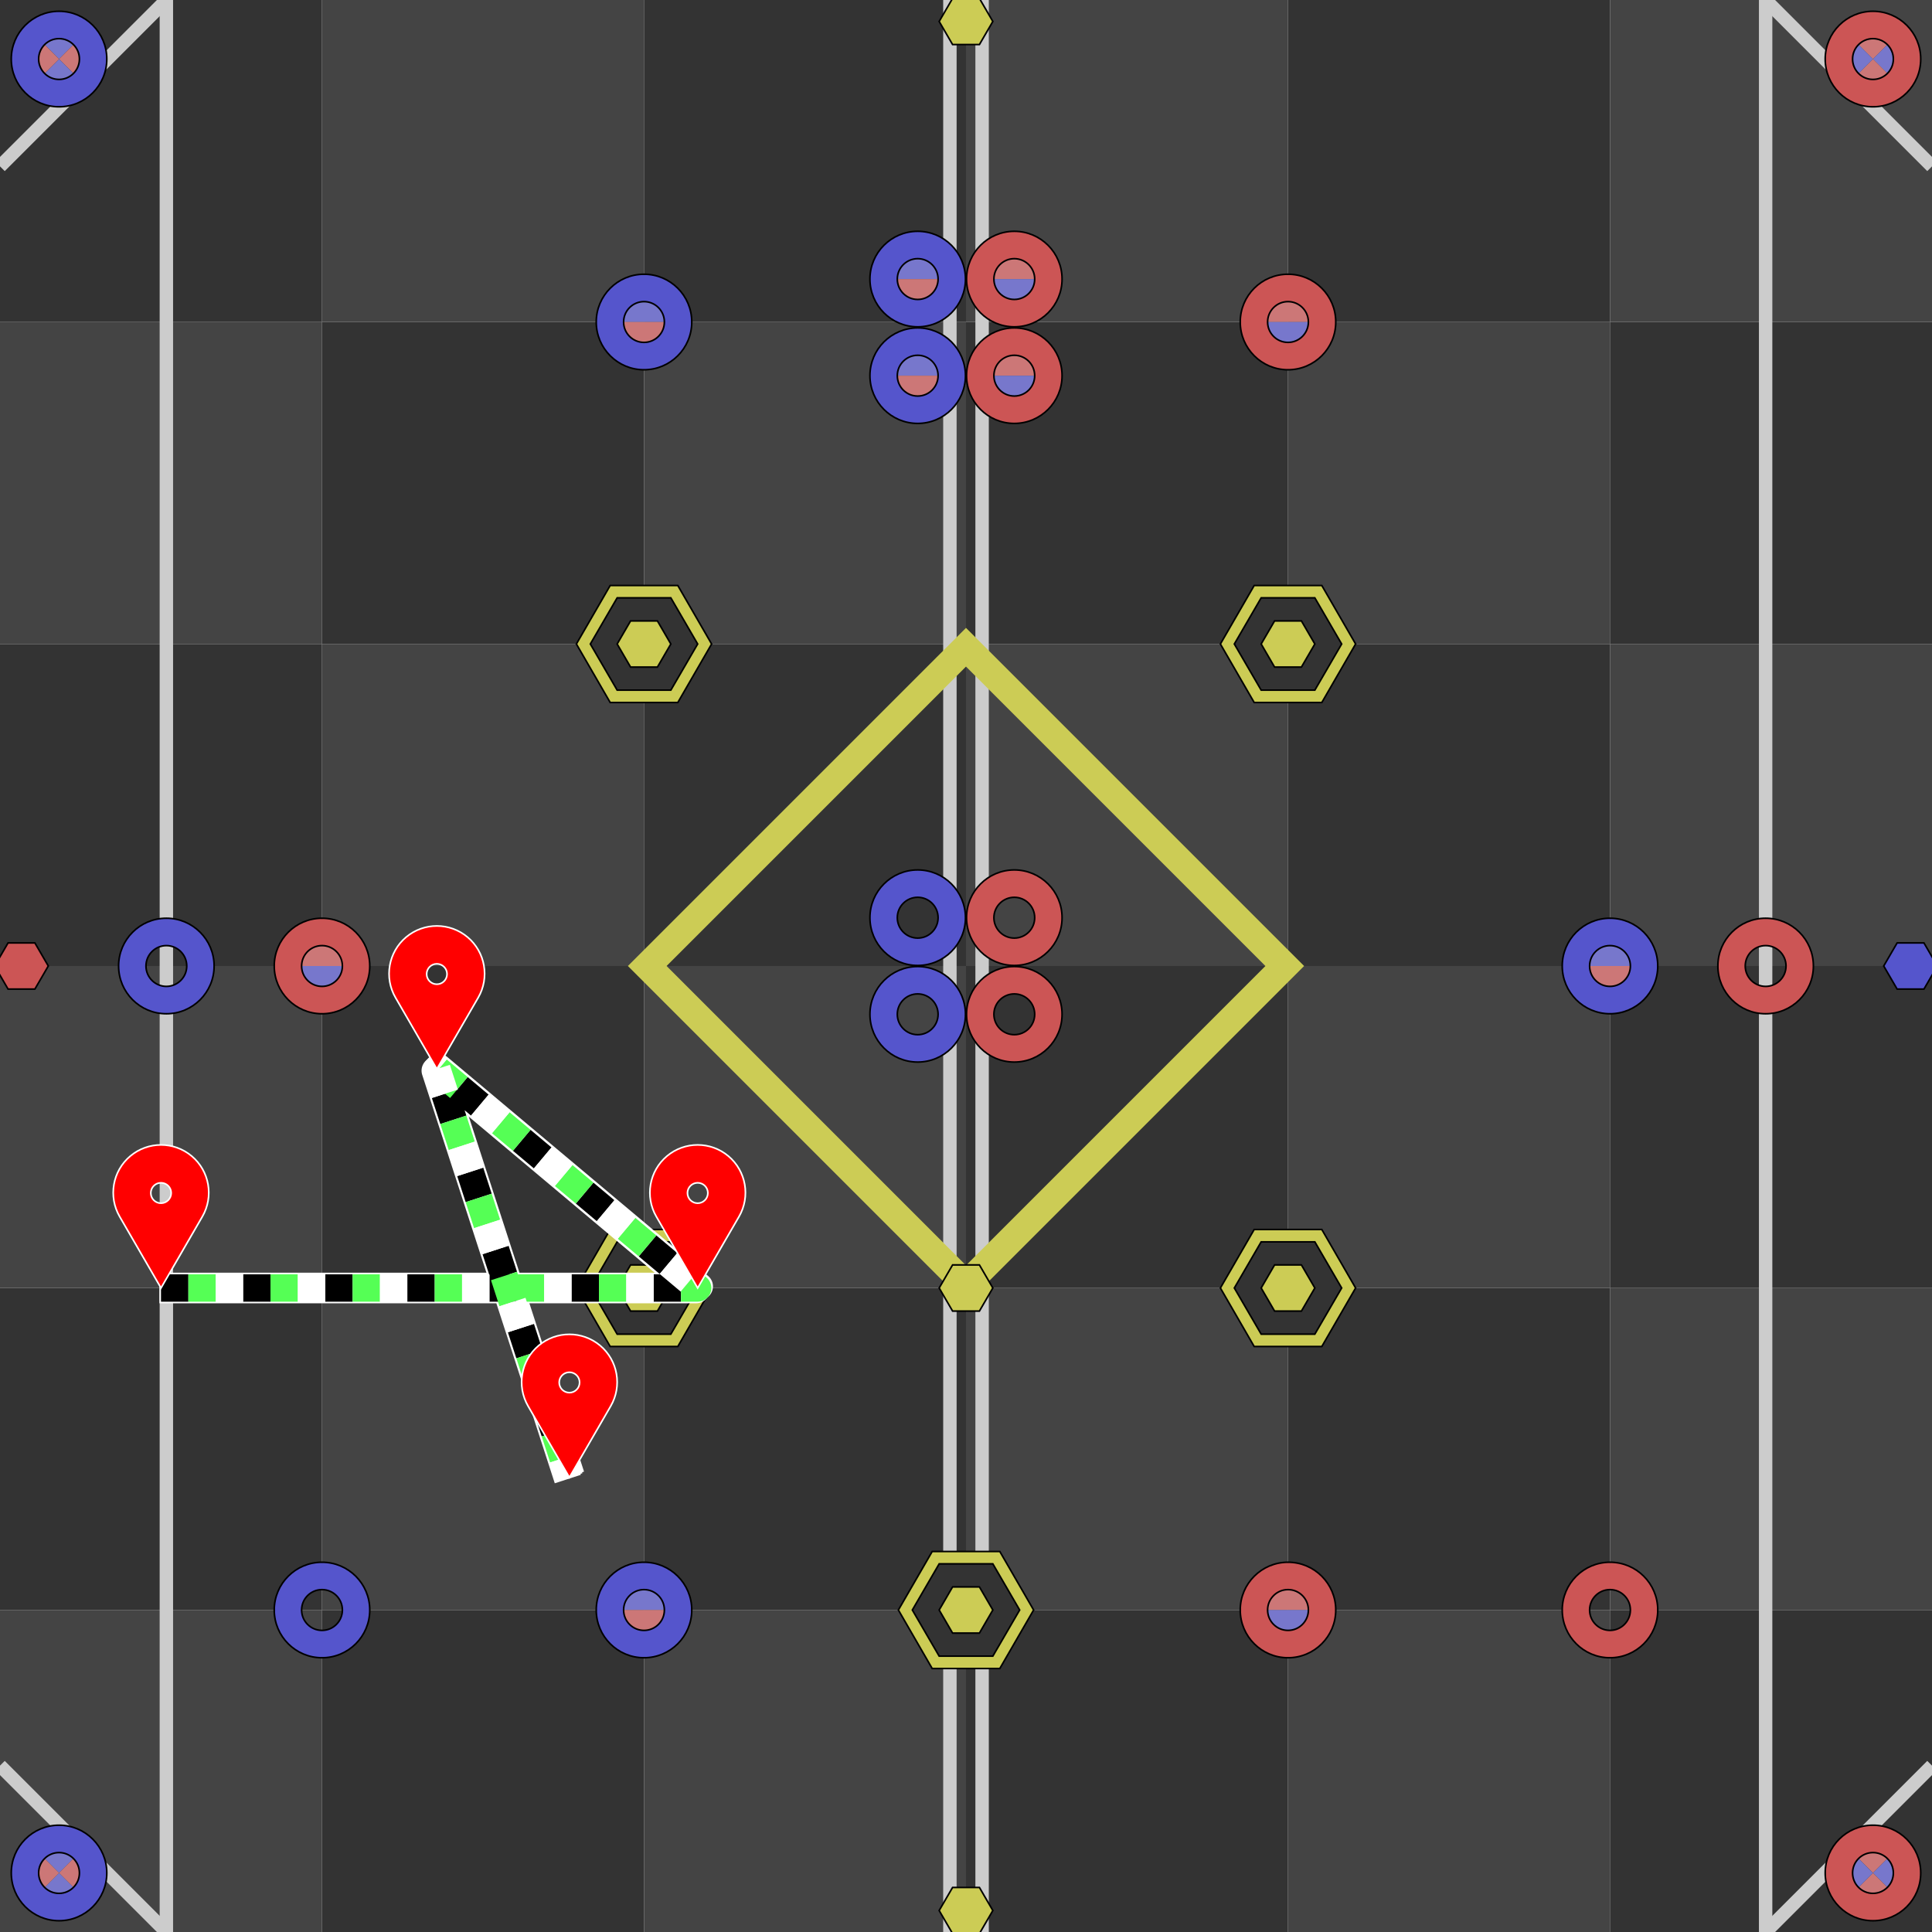
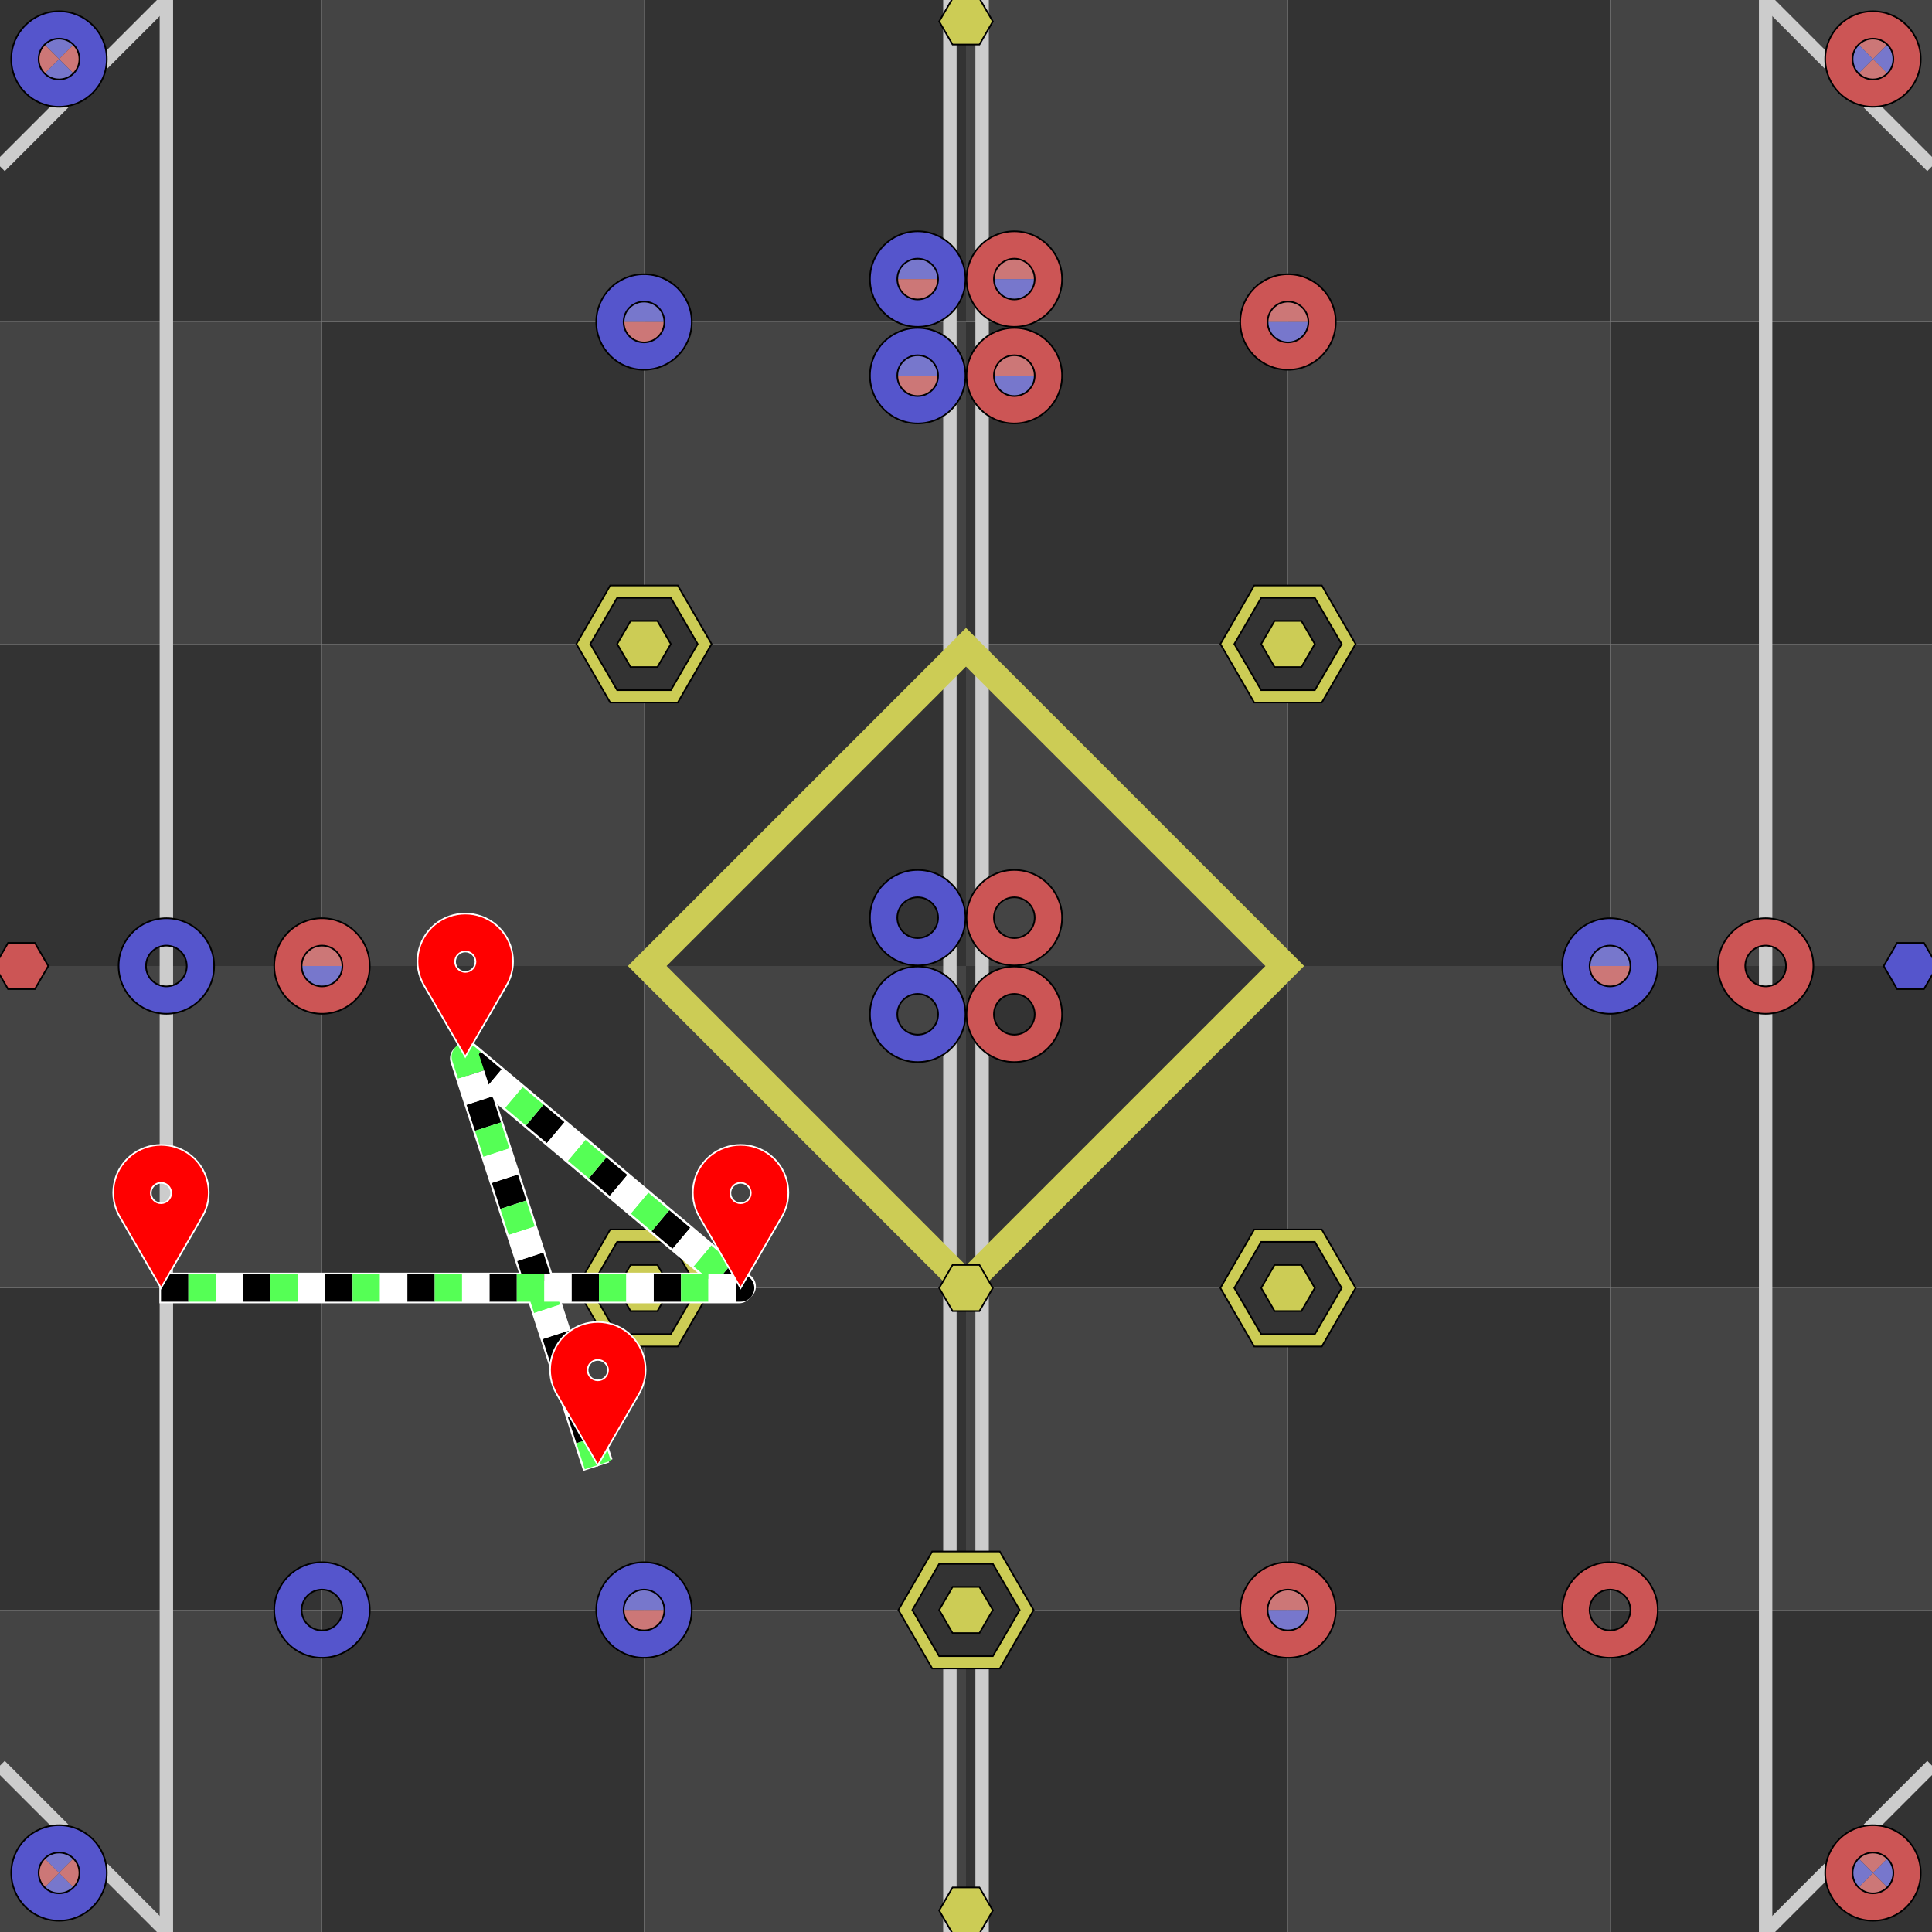
<svg xmlns="http://www.w3.org/2000/svg" version="1.1" width="600" height="600" viewBox="-1800 -1800 3600 3600">
  <g transform="scale(1, -1)">
    <rect x="-1800" y="-1800" width="600" height="600" fill="#444444" />
    <rect x="-1800" y="-1200" width="600" height="600" fill="#333333" />
    <rect x="-1800" y="-600" width="600" height="600" fill="#444444" />
    <rect x="-1800" y="0" width="600" height="600" fill="#333333" />
    <rect x="-1800" y="600" width="600" height="600" fill="#444444" />
    <rect x="-1800" y="1200" width="600" height="600" fill="#333333" />
    <rect x="-1200" y="-1800" width="600" height="600" fill="#333333" />
    <rect x="-1200" y="-1200" width="600" height="600" fill="#444444" />
    <rect x="-1200" y="-600" width="600" height="600" fill="#333333" />
    <rect x="-1200" y="0" width="600" height="600" fill="#444444" />
    <rect x="-1200" y="600" width="600" height="600" fill="#333333" />
    <rect x="-1200" y="1200" width="600" height="600" fill="#444444" />
    <rect x="-600" y="-1800" width="600" height="600" fill="#444444" />
    <rect x="-600" y="-1200" width="600" height="600" fill="#333333" />
    <rect x="-600" y="-600" width="600" height="600" fill="#444444" />
    <rect x="-600" y="0" width="600" height="600" fill="#333333" />
    <rect x="-600" y="600" width="600" height="600" fill="#444444" />
    <rect x="-600" y="1200" width="600" height="600" fill="#333333" />
    <rect x="0" y="-1800" width="600" height="600" fill="#333333" />
    <rect x="0" y="-1200" width="600" height="600" fill="#444444" />
    <rect x="0" y="-600" width="600" height="600" fill="#333333" />
    <rect x="0" y="0" width="600" height="600" fill="#444444" />
    <rect x="0" y="600" width="600" height="600" fill="#333333" />
    <rect x="0" y="1200" width="600" height="600" fill="#444444" />
    <rect x="600" y="-1800" width="600" height="600" fill="#444444" />
    <rect x="600" y="-1200" width="600" height="600" fill="#333333" />
    <rect x="600" y="-600" width="600" height="600" fill="#444444" />
    <rect x="600" y="0" width="600" height="600" fill="#333333" />
    <rect x="600" y="600" width="600" height="600" fill="#444444" />
    <rect x="600" y="1200" width="600" height="600" fill="#333333" />
    <rect x="1200" y="-1800" width="600" height="600" fill="#333333" />
    <rect x="1200" y="-1200" width="600" height="600" fill="#444444" />
    <rect x="1200" y="-600" width="600" height="600" fill="#333333" />
    <rect x="1200" y="0" width="600" height="600" fill="#444444" />
    <rect x="1200" y="600" width="600" height="600" fill="#333333" />
    <rect x="1200" y="1200" width="600" height="600" fill="#444444" />
    <line x1="-1490" y1="-1800" x2="-1490" y2="1800" stroke="#cccccc" stroke-width="25" />
    <line x1="-30" y1="-1800" x2="-30" y2="1800" stroke="#cccccc" stroke-width="25" />
    <line x1="30" y1="-1800" x2="30" y2="1800" stroke="#cccccc" stroke-width="25" />
    <line x1="1490" y1="-1800" x2="1490" y2="1800" stroke="#cccccc" stroke-width="25" />
    <line x1="-1800" y1="-1490" x2="-1490" y2="-1800" stroke="#cccccc" stroke-width="25" />
    <line x1="1800" y1="-1490" x2="1490" y2="-1800" stroke="#cccccc" stroke-width="25" />
    <line x1="-1800" y1="1490" x2="-1490" y2="1800" stroke="#cccccc" stroke-width="25" />
    <line x1="1800" y1="1490" x2="1490" y2="1800" stroke="#cccccc" stroke-width="25" />
    <rect x="-420" y="-420" width="840" height="840" transform="rotate(45)" stroke="#cccc55" fill="none" stroke-width="51" />
    <polygon points="-1710,0 -1735,43 -1785,43 -1810,0 -1785,-43 -1735,-43" fill="#cc5555" stroke="#000000" stroke-width="3" />
    <polygon points="1810,0 1785,43 1735,43 1710,0 1735,-43 1785,-43" fill="#5555cc" stroke="#000000" stroke-width="3" />
    <polygon points="50,1760 25,1803 -25,1803 -50,1760 -25,1717 25,1717" fill="#cccc55" stroke="#000000" stroke-width="3" />
    <polygon points="50,-600 25,-557 -25,-557 -50,-600 -25,-643 25,-643" fill="#cccc55" stroke="#000000" stroke-width="3" />
    <polygon points="50,-1760 25,-1717 -25,-1717 -50,-1760 -25,-1803 25,-1803" fill="#cccc55" stroke="#000000" stroke-width="3" />
    <polygon points="-474,600 -537,709 -663,709 -726,600 -663,491 -537,491" fill="#cccc55" stroke="#000000" stroke-width="3" />
    <polygon points="-500,600 -550,686 -650,686 -700,600 -650,514 -550,514" fill="#333333" stroke="#000000" stroke-width="3" />
    <polygon points="-550,600 -575,643 -625,643 -650,600 -625,557 -575,557" fill="#cccc55" stroke="#000000" stroke-width="3" />
    <polygon points="726,600 663,709 537,709 474,600 537,491 663,491" fill="#cccc55" stroke="#000000" stroke-width="3" />
    <polygon points="700,600 650,686 550,686 500,600 550,514 650,514" fill="#333333" stroke="#000000" stroke-width="3" />
    <polygon points="650,600 625,643 575,643 550,600 575,557 625,557" fill="#cccc55" stroke="#000000" stroke-width="3" />
    <polygon points="-474,-600 -537,-491 -663,-491 -726,-600 -663,-709 -537,-709" fill="#cccc55" stroke="#000000" stroke-width="3" />
    <polygon points="-500,-600 -550,-514 -650,-514 -700,-600 -650,-686 -550,-686" fill="#333333" stroke="#000000" stroke-width="3" />
    <polygon points="-550,-600 -575,-557 -625,-557 -650,-600 -625,-643 -575,-643" fill="#cccc55" stroke="#000000" stroke-width="3" />
    <polygon points="726,-600 663,-491 537,-491 474,-600 537,-709 663,-709" fill="#cccc55" stroke="#000000" stroke-width="3" />
    <polygon points="700,-600 650,-514 550,-514 500,-600 550,-686 650,-686" fill="#333333" stroke="#000000" stroke-width="3" />
    <polygon points="650,-600 625,-557 575,-557 550,-600 575,-643 625,-643" fill="#cccc55" stroke="#000000" stroke-width="3" />
    <polygon points="126,-1200 63,-1091 -63,-1091 -126,-1200 -63,-1309 63,-1309" fill="#cccc55" stroke="#000000" stroke-width="3" />
    <polygon points="100,-1200 50,-1114 -50,-1114 -100,-1200 -50,-1286 50,-1286" fill="#333333" stroke="#000000" stroke-width="3" />
    <polygon points="50,-1200 25,-1157 -25,-1157 -50,-1200 -25,-1243 25,-1243" fill="#cccc55" stroke="#000000" stroke-width="3" />
    <path d="M 1690,1690 l -63,63 a 89,89 0 0,0 126,0 z" fill="#cc7777" />
    <path d="M 1690,1690 l 63,63 a 89,89 0 0,0 0,-126 z" fill="#7777cc" />
    <path d="M 1690,1690 l 63,-63 a 89,89 0 0,0 -126,0 z" fill="#cc7777" />
    <path d="M 1690,1690 l -63,-63 a 89,89 0 0,0 0,126 z" fill="#7777cc" />
    <path d="M 1601,1690 a 89 89 0 0 0 178 0 a 89 89 0 0 0 -178 0 z m 51 0 a 38 38 0 0 0 76 0 a 38 38 0 0 0 -76 0 z" fill="#cc5555" stroke="#000000" stroke-width="3" fill-rule="evenodd" />
    <path d="M 1690,-1690 l -63,63 a 89,89 0 0,0 126,0 z" fill="#cc7777" />
    <path d="M 1690,-1690 l 63,63 a 89,89 0 0,0 0,-126 z" fill="#7777cc" />
    <path d="M 1690,-1690 l 63,-63 a 89,89 0 0,0 -126,0 z" fill="#cc7777" />
    <path d="M 1690,-1690 l -63,-63 a 89,89 0 0,0 0,126 z" fill="#7777cc" />
    <path d="M 1601,-1690 a 89 89 0 0 0 178 0 a 89 89 0 0 0 -178 0 z m 51 0 a 38 38 0 0 0 76 0 a 38 38 0 0 0 -76 0 z" fill="#cc5555" stroke="#000000" stroke-width="3" fill-rule="evenodd" />
    <path d="M -1690,1690 l -63,63 a 89,89 0 0,0 126,0 z" fill="#7777cc" />
    <path d="M -1690,1690 l 63,63 a 89,89 0 0,0 0,-126 z" fill="#cc7777" />
    <path d="M -1690,1690 l 63,-63 a 89,89 0 0,0 -126,0 z" fill="#7777cc" />
    <path d="M -1690,1690 l -63,-63 a 89,89 0 0,0 0,126 z" fill="#cc7777" />
    <path d="M -1779,1690 a 89 89 0 0 0 178 0 a 89 89 0 0 0 -178 0 z m 51 0 a 38 38 0 0 0 76 0 a 38 38 0 0 0 -76 0 z" fill="#5555cc" stroke="#000000" stroke-width="3" fill-rule="evenodd" />
    <path d="M -1690,-1690 l -63,63 a 89,89 0 0,0 126,0 z" fill="#7777cc" />
    <path d="M -1690,-1690 l 63,63 a 89,89 0 0,0 0,-126 z" fill="#cc7777" />
    <path d="M -1690,-1690 l 63,-63 a 89,89 0 0,0 -126,0 z" fill="#7777cc" />
    <path d="M -1690,-1690 l -63,-63 a 89,89 0 0,0 0,126 z" fill="#cc7777" />
    <path d="M -1779,-1690 a 89 89 0 0 0 178 0 a 89 89 0 0 0 -178 0 z m 51 0 a 38 38 0 0 0 76 0 a 38 38 0 0 0 -76 0 z" fill="#5555cc" stroke="#000000" stroke-width="3" fill-rule="evenodd" />
    <path d="M 1,1280 a 89,89 0 1,0 178,0" fill="#cc7777" />
    <path d="M 1,1280 a 89,89 0 1,1 178,0" fill="#7777cc" />
    <path d="M 1,1280 a 89 89 0 0 0 178 0 a 89 89 0 0 0 -178 0 z m 51 0 a 38 38 0 0 0 76 0 a 38 38 0 0 0 -76 0 z" fill="#cc5555" stroke="#000000" stroke-width="3" fill-rule="evenodd" />
    <path d="M 511,1200 a 89,89 0 1,0 178,0" fill="#cc7777" />
    <path d="M 511,1200 a 89,89 0 1,1 178,0" fill="#7777cc" />
    <path d="M 511,1200 a 89 89 0 0 0 178 0 a 89 89 0 0 0 -178 0 z m 51 0 a 38 38 0 0 0 76 0 a 38 38 0 0 0 -76 0 z" fill="#cc5555" stroke="#000000" stroke-width="3" fill-rule="evenodd" />
    <path d="M 1,1100 a 89,89 0 1,0 178,0" fill="#cc7777" />
    <path d="M 1,1100 a 89,89 0 1,1 178,0" fill="#7777cc" />
    <path d="M 1,1100 a 89 89 0 0 0 178 0 a 89 89 0 0 0 -178 0 z m 51 0 a 38 38 0 0 0 76 0 a 38 38 0 0 0 -76 0 z" fill="#cc5555" stroke="#000000" stroke-width="3" fill-rule="evenodd" />
    <path d="M -1289,0 a 89,89 0 1,0 178,0" fill="#cc7777" />
    <path d="M -1289,0 a 89,89 0 1,1 178,0" fill="#7777cc" />
    <path d="M -1289,0 a 89 89 0 0 0 178 0 a 89 89 0 0 0 -178 0 z m 51 0 a 38 38 0 0 0 76 0 a 38 38 0 0 0 -76 0 z" fill="#cc5555" stroke="#000000" stroke-width="3" fill-rule="evenodd" />
    <path d="M 511,-1200 a 89,89 0 1,0 178,0" fill="#cc7777" />
    <path d="M 511,-1200 a 89,89 0 1,1 178,0" fill="#7777cc" />
    <path d="M 511,-1200 a 89 89 0 0 0 178 0 a 89 89 0 0 0 -178 0 z m 51 0 a 38 38 0 0 0 76 0 a 38 38 0 0 0 -76 0 z" fill="#cc5555" stroke="#000000" stroke-width="3" fill-rule="evenodd" />
    <path d="M -179,1280 a 89,89 0 1,0 178,0" fill="#7777cc" />
    <path d="M -179,1280 a 89,89 0 1,1 178,0" fill="#cc7777" />
    <path d="M -179,1280 a 89 89 0 0 0 178 0 a 89 89 0 0 0 -178 0 z m 51 0 a 38 38 0 0 0 76 0 a 38 38 0 0 0 -76 0 z" fill="#5555cc" stroke="#000000" stroke-width="3" fill-rule="evenodd" />
    <path d="M -689,1200 a 89,89 0 1,0 178,0" fill="#7777cc" />
    <path d="M -689,1200 a 89,89 0 1,1 178,0" fill="#cc7777" />
    <path d="M -689,1200 a 89 89 0 0 0 178 0 a 89 89 0 0 0 -178 0 z m 51 0 a 38 38 0 0 0 76 0 a 38 38 0 0 0 -76 0 z" fill="#5555cc" stroke="#000000" stroke-width="3" fill-rule="evenodd" />
    <path d="M -179,1100 a 89,89 0 1,0 178,0" fill="#7777cc" />
    <path d="M -179,1100 a 89,89 0 1,1 178,0" fill="#cc7777" />
    <path d="M -179,1100 a 89 89 0 0 0 178 0 a 89 89 0 0 0 -178 0 z m 51 0 a 38 38 0 0 0 76 0 a 38 38 0 0 0 -76 0 z" fill="#5555cc" stroke="#000000" stroke-width="3" fill-rule="evenodd" />
    <path d="M 1111,0 a 89,89 0 1,0 178,0" fill="#7777cc" />
    <path d="M 1111,0 a 89,89 0 1,1 178,0" fill="#cc7777" />
    <path d="M 1111,0 a 89 89 0 0 0 178 0 a 89 89 0 0 0 -178 0 z m 51 0 a 38 38 0 0 0 76 0 a 38 38 0 0 0 -76 0 z" fill="#5555cc" stroke="#000000" stroke-width="3" fill-rule="evenodd" />
    <path d="M -689,-1200 a 89,89 0 1,0 178,0" fill="#7777cc" />
    <path d="M -689,-1200 a 89,89 0 1,1 178,0" fill="#cc7777" />
    <path d="M -689,-1200 a 89 89 0 0 0 178 0 a 89 89 0 0 0 -178 0 z m 51 0 a 38 38 0 0 0 76 0 a 38 38 0 0 0 -76 0 z" fill="#5555cc" stroke="#000000" stroke-width="3" fill-rule="evenodd" />
    <path d="M 1,90 a 89 89 0 0 0 178 0 a 89 89 0 0 0 -178 0 z m 51 0 a 38 38 0 0 0 76 0 a 38 38 0 0 0 -76 0 z" fill="#cc5555" stroke="#000000" stroke-width="3" fill-rule="evenodd" />
    <path d="M 1401,0 a 89 89 0 0 0 178 0 a 89 89 0 0 0 -178 0 z m 51 0 a 38 38 0 0 0 76 0 a 38 38 0 0 0 -76 0 z" fill="#cc5555" stroke="#000000" stroke-width="3" fill-rule="evenodd" />
    <path d="M 1,-90 a 89 89 0 0 0 178 0 a 89 89 0 0 0 -178 0 z m 51 0 a 38 38 0 0 0 76 0 a 38 38 0 0 0 -76 0 z" fill="#cc5555" stroke="#000000" stroke-width="3" fill-rule="evenodd" />
    <path d="M 1111,-1200 a 89 89 0 0 0 178 0 a 89 89 0 0 0 -178 0 z m 51 0 a 38 38 0 0 0 76 0 a 38 38 0 0 0 -76 0 z" fill="#cc5555" stroke="#000000" stroke-width="3" fill-rule="evenodd" />
    <path d="M -179,90 a 89 89 0 0 0 178 0 a 89 89 0 0 0 -178 0 z m 51 0 a 38 38 0 0 0 76 0 a 38 38 0 0 0 -76 0 z" fill="#5555cc" stroke="#000000" stroke-width="3" fill-rule="evenodd" />
    <path d="M -1579,0 a 89 89 0 0 0 178 0 a 89 89 0 0 0 -178 0 z m 51 0 a 38 38 0 0 0 76 0 a 38 38 0 0 0 -76 0 z" fill="#5555cc" stroke="#000000" stroke-width="3" fill-rule="evenodd" />
    <path d="M -179,-90 a 89 89 0 0 0 178 0 a 89 89 0 0 0 -178 0 z m 51 0 a 38 38 0 0 0 76 0 a 38 38 0 0 0 -76 0 z" fill="#5555cc" stroke="#000000" stroke-width="3" fill-rule="evenodd" />
    <path d="M -1289,-1200 a 89 89 0 0 0 178 0 a 89 89 0 0 0 -178 0 z m 51 0 a 38 38 0 0 0 76 0 a 38 38 0 0 0 -76 0 z" fill="#5555cc" stroke="#000000" stroke-width="3" fill-rule="evenodd" />
-     <polyline points="-1497,-597 -497,-597 -983,-189 -736,-950" fill="none" stroke="#ffffff" stroke-width="51" stroke-linejoin="round" />
-     <polyline points="-1503,-603 -503,-603 -989,-195 -742,-956" fill="none" stroke="#ffffff" stroke-width="51" stroke-linejoin="round" />
-     <polyline points="-1500,-600 -500,-600 -986,-192 -739,-953" fill="none" stroke="#000000" stroke-width="51" stroke-dasharray="51,102" stroke-linejoin="round" />
-     <polyline points="-1500,-600 -500,-600 -986,-192 -739,-953" fill="none" stroke="#55ff55" stroke-width="51" stroke-dasharray="51,102" stroke-dashoffset="102" stroke-linejoin="round" />
-     <polyline points="-1500,-600 -500,-600 -986,-192 -739,-953" fill="none" stroke="#ffffff" stroke-width="51" stroke-dasharray="51,102" stroke-dashoffset="51" stroke-linejoin="round" />
+     <polyline points="-1497,-597 -417,-597 -930,-166 -683,-927" fill="none" stroke="#ffffff" stroke-width="51" stroke-linejoin="round" />
+     <polyline points="-1503,-603 -423,-603 -936,-172 -689,-933" fill="none" stroke="#ffffff" stroke-width="51" stroke-linejoin="round" />
+     <polyline points="-1500,-600 -420,-600 -933,-169 -686,-930" fill="none" stroke="#000000" stroke-width="51" stroke-dasharray="51,102" stroke-linejoin="round" />
+     <polyline points="-1500,-600 -420,-600 -933,-169 -686,-930" fill="none" stroke="#55ff55" stroke-width="51" stroke-dasharray="51,102" stroke-dashoffset="102" stroke-linejoin="round" />
+     <polyline points="-1500,-600 -420,-600 -933,-169 -686,-930" fill="none" stroke="#ffffff" stroke-width="51" stroke-dasharray="51,102" stroke-dashoffset="51" stroke-linejoin="round" />
    <path d="M -1500,-600 l -77 133 a 89 89 0 1 0 154 0 z m -19 177 a 19 19 0 0 0 38 0 a 19 19 0 0 0 -38 0 z" fill="#ff0000" stroke="#ffffff" stroke-width="3" fill-rule="evenodd" />
-     <path d="M -500,-600 l -77 133 a 89 89 0 1 0 154 0 z m -19 177 a 19 19 0 0 0 38 0 a 19 19 0 0 0 -38 0 z" fill="#ff0000" stroke="#ffffff" stroke-width="3" fill-rule="evenodd" />
-     <path d="M -986,-192 l -77 133 a 89 89 0 1 0 154 0 z m -19 177 a 19 19 0 0 0 38 0 a 19 19 0 0 0 -38 0 z" fill="#ff0000" stroke="#ffffff" stroke-width="3" fill-rule="evenodd" />
-     <path d="M -739,-953 l -77 133 a 89 89 0 1 0 154 0 z m -19 177 a 19 19 0 0 0 38 0 a 19 19 0 0 0 -38 0 z" fill="#ff0000" stroke="#ffffff" stroke-width="3" fill-rule="evenodd" />
+     <path d="M -420,-600 l -77 133 a 89 89 0 1 0 154 0 z m -19 177 a 19 19 0 0 0 38 0 a 19 19 0 0 0 -38 0 z" fill="#ff0000" stroke="#ffffff" stroke-width="3" fill-rule="evenodd" />
+     <path d="M -933,-169 l -77 133 a 89 89 0 1 0 154 0 z m -19 177 a 19 19 0 0 0 38 0 a 19 19 0 0 0 -38 0 z" fill="#ff0000" stroke="#ffffff" stroke-width="3" fill-rule="evenodd" />
+     <path d="M -686,-930 l -77 133 a 89 89 0 1 0 154 0 z m -19 177 a 19 19 0 0 0 38 0 a 19 19 0 0 0 -38 0 z" fill="#ff0000" stroke="#ffffff" stroke-width="3" fill-rule="evenodd" />
  </g>
</svg>
